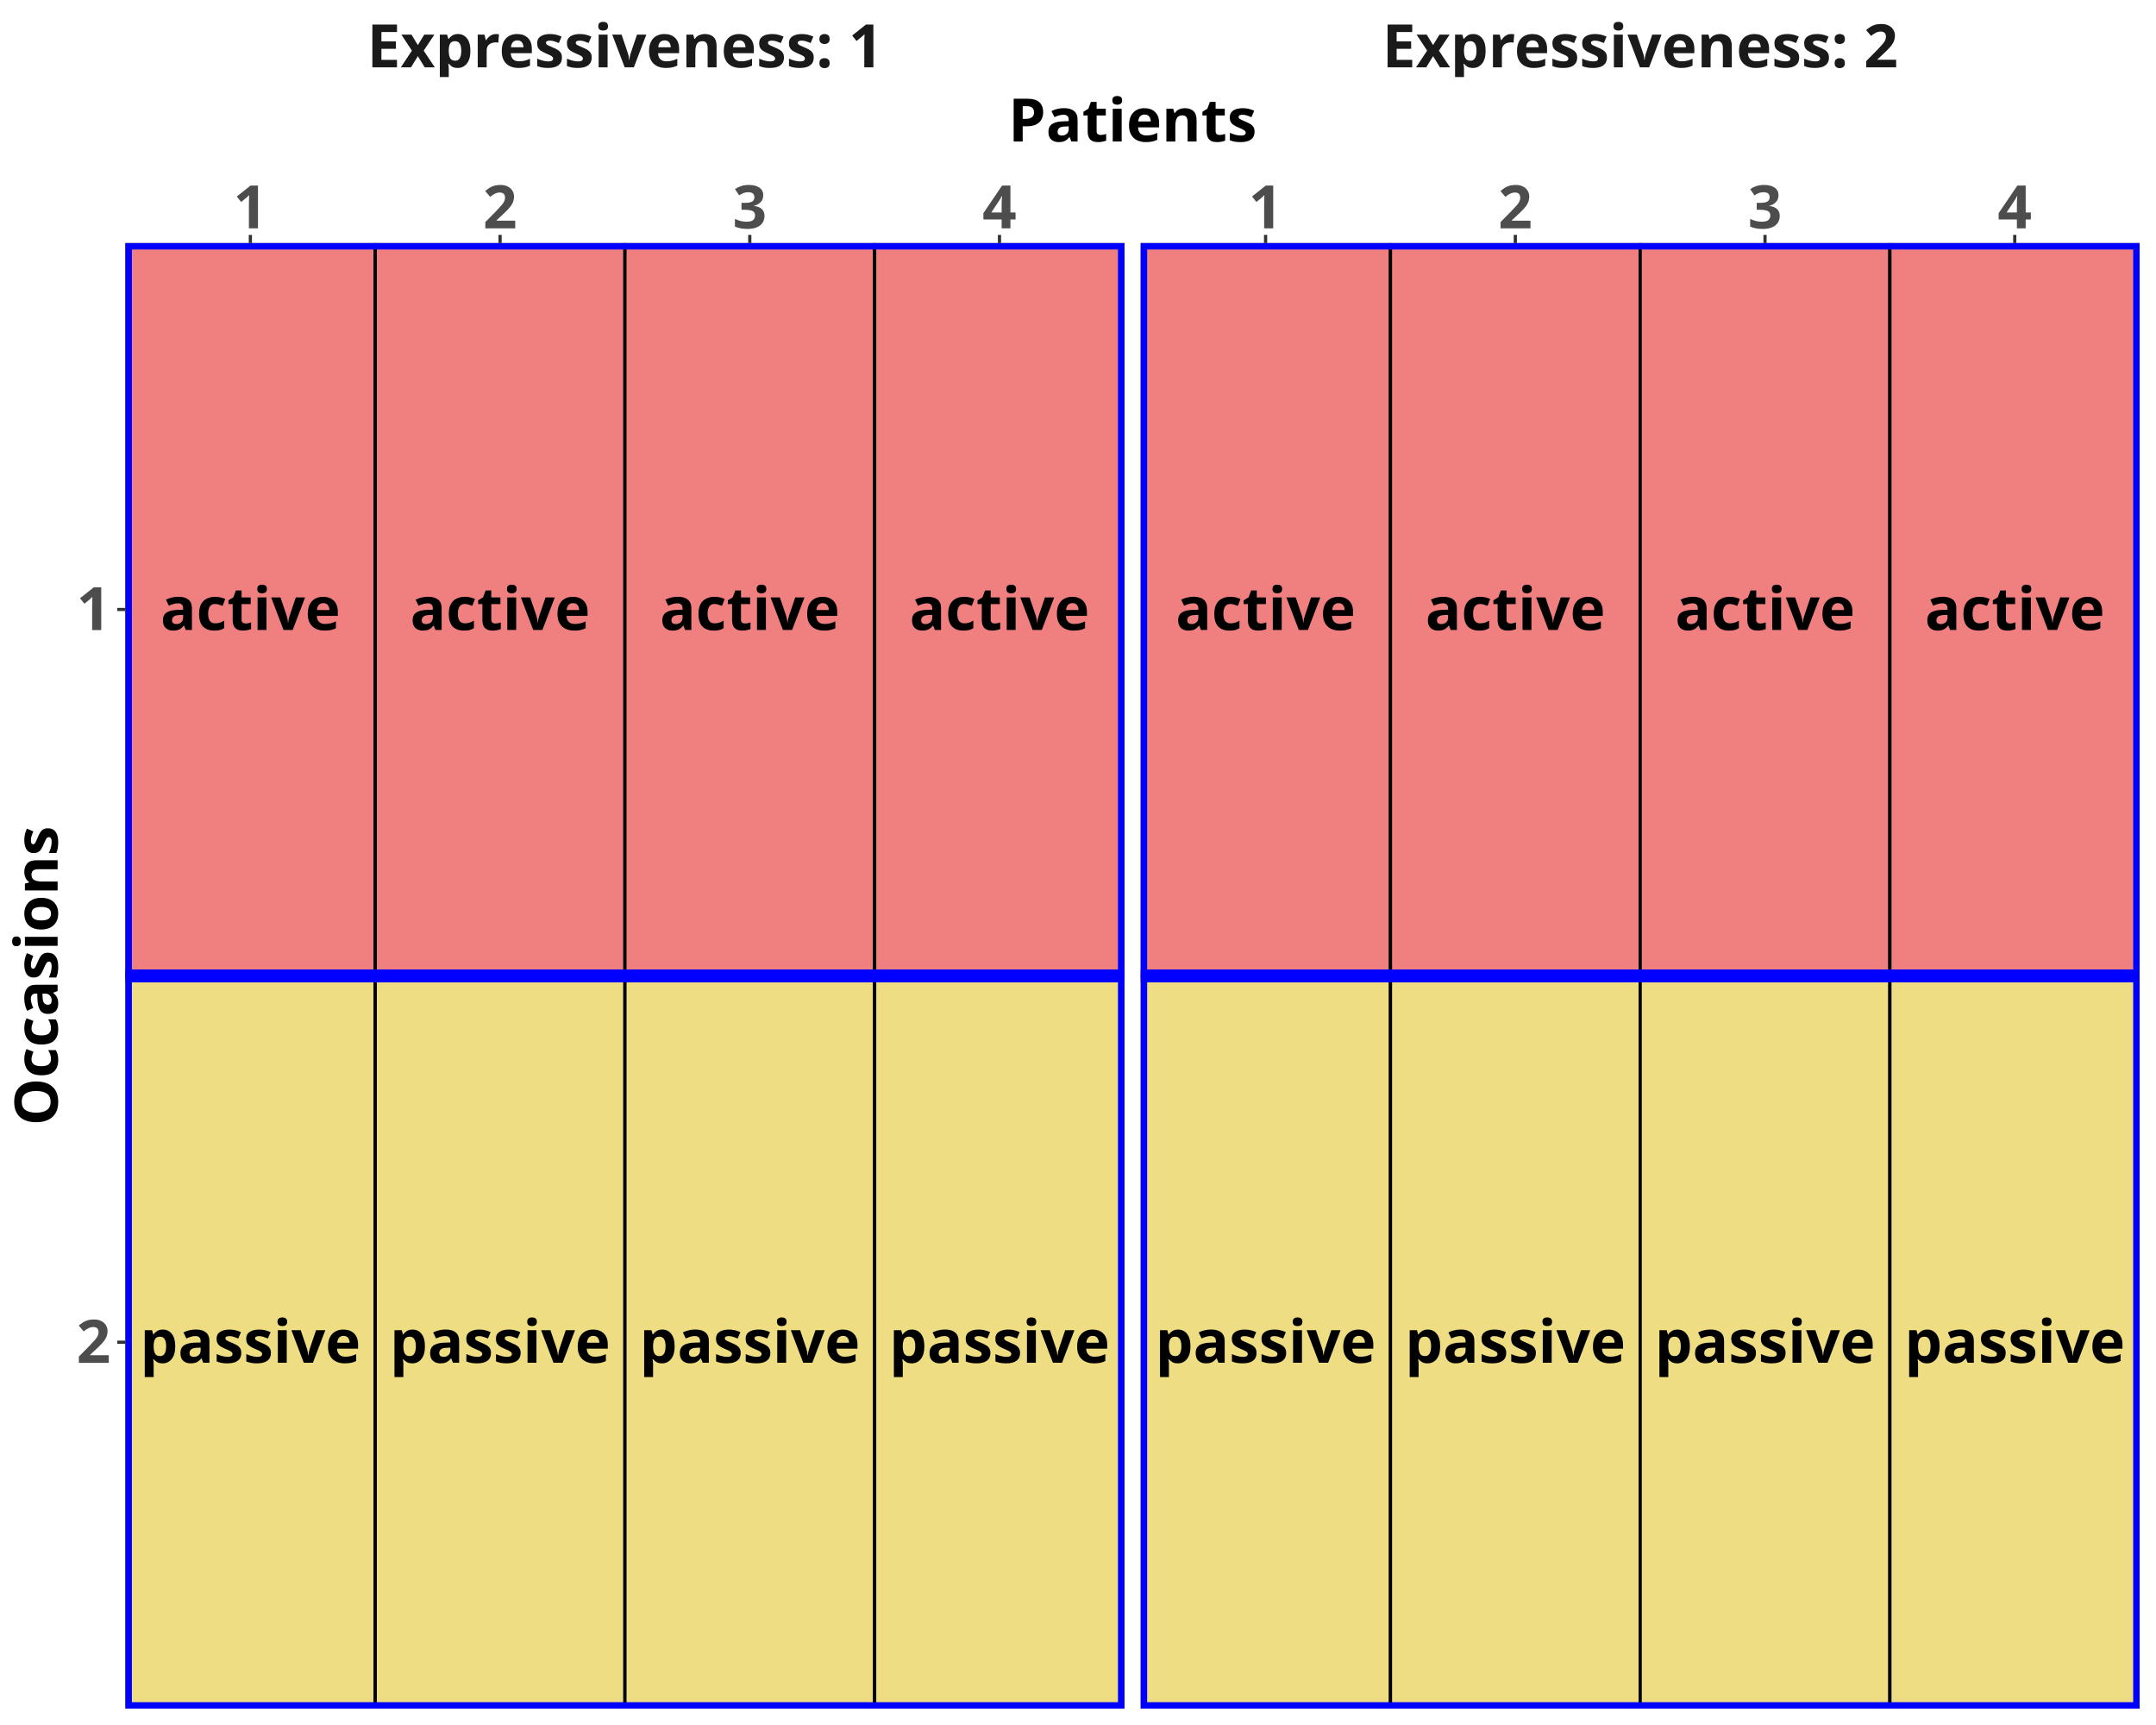
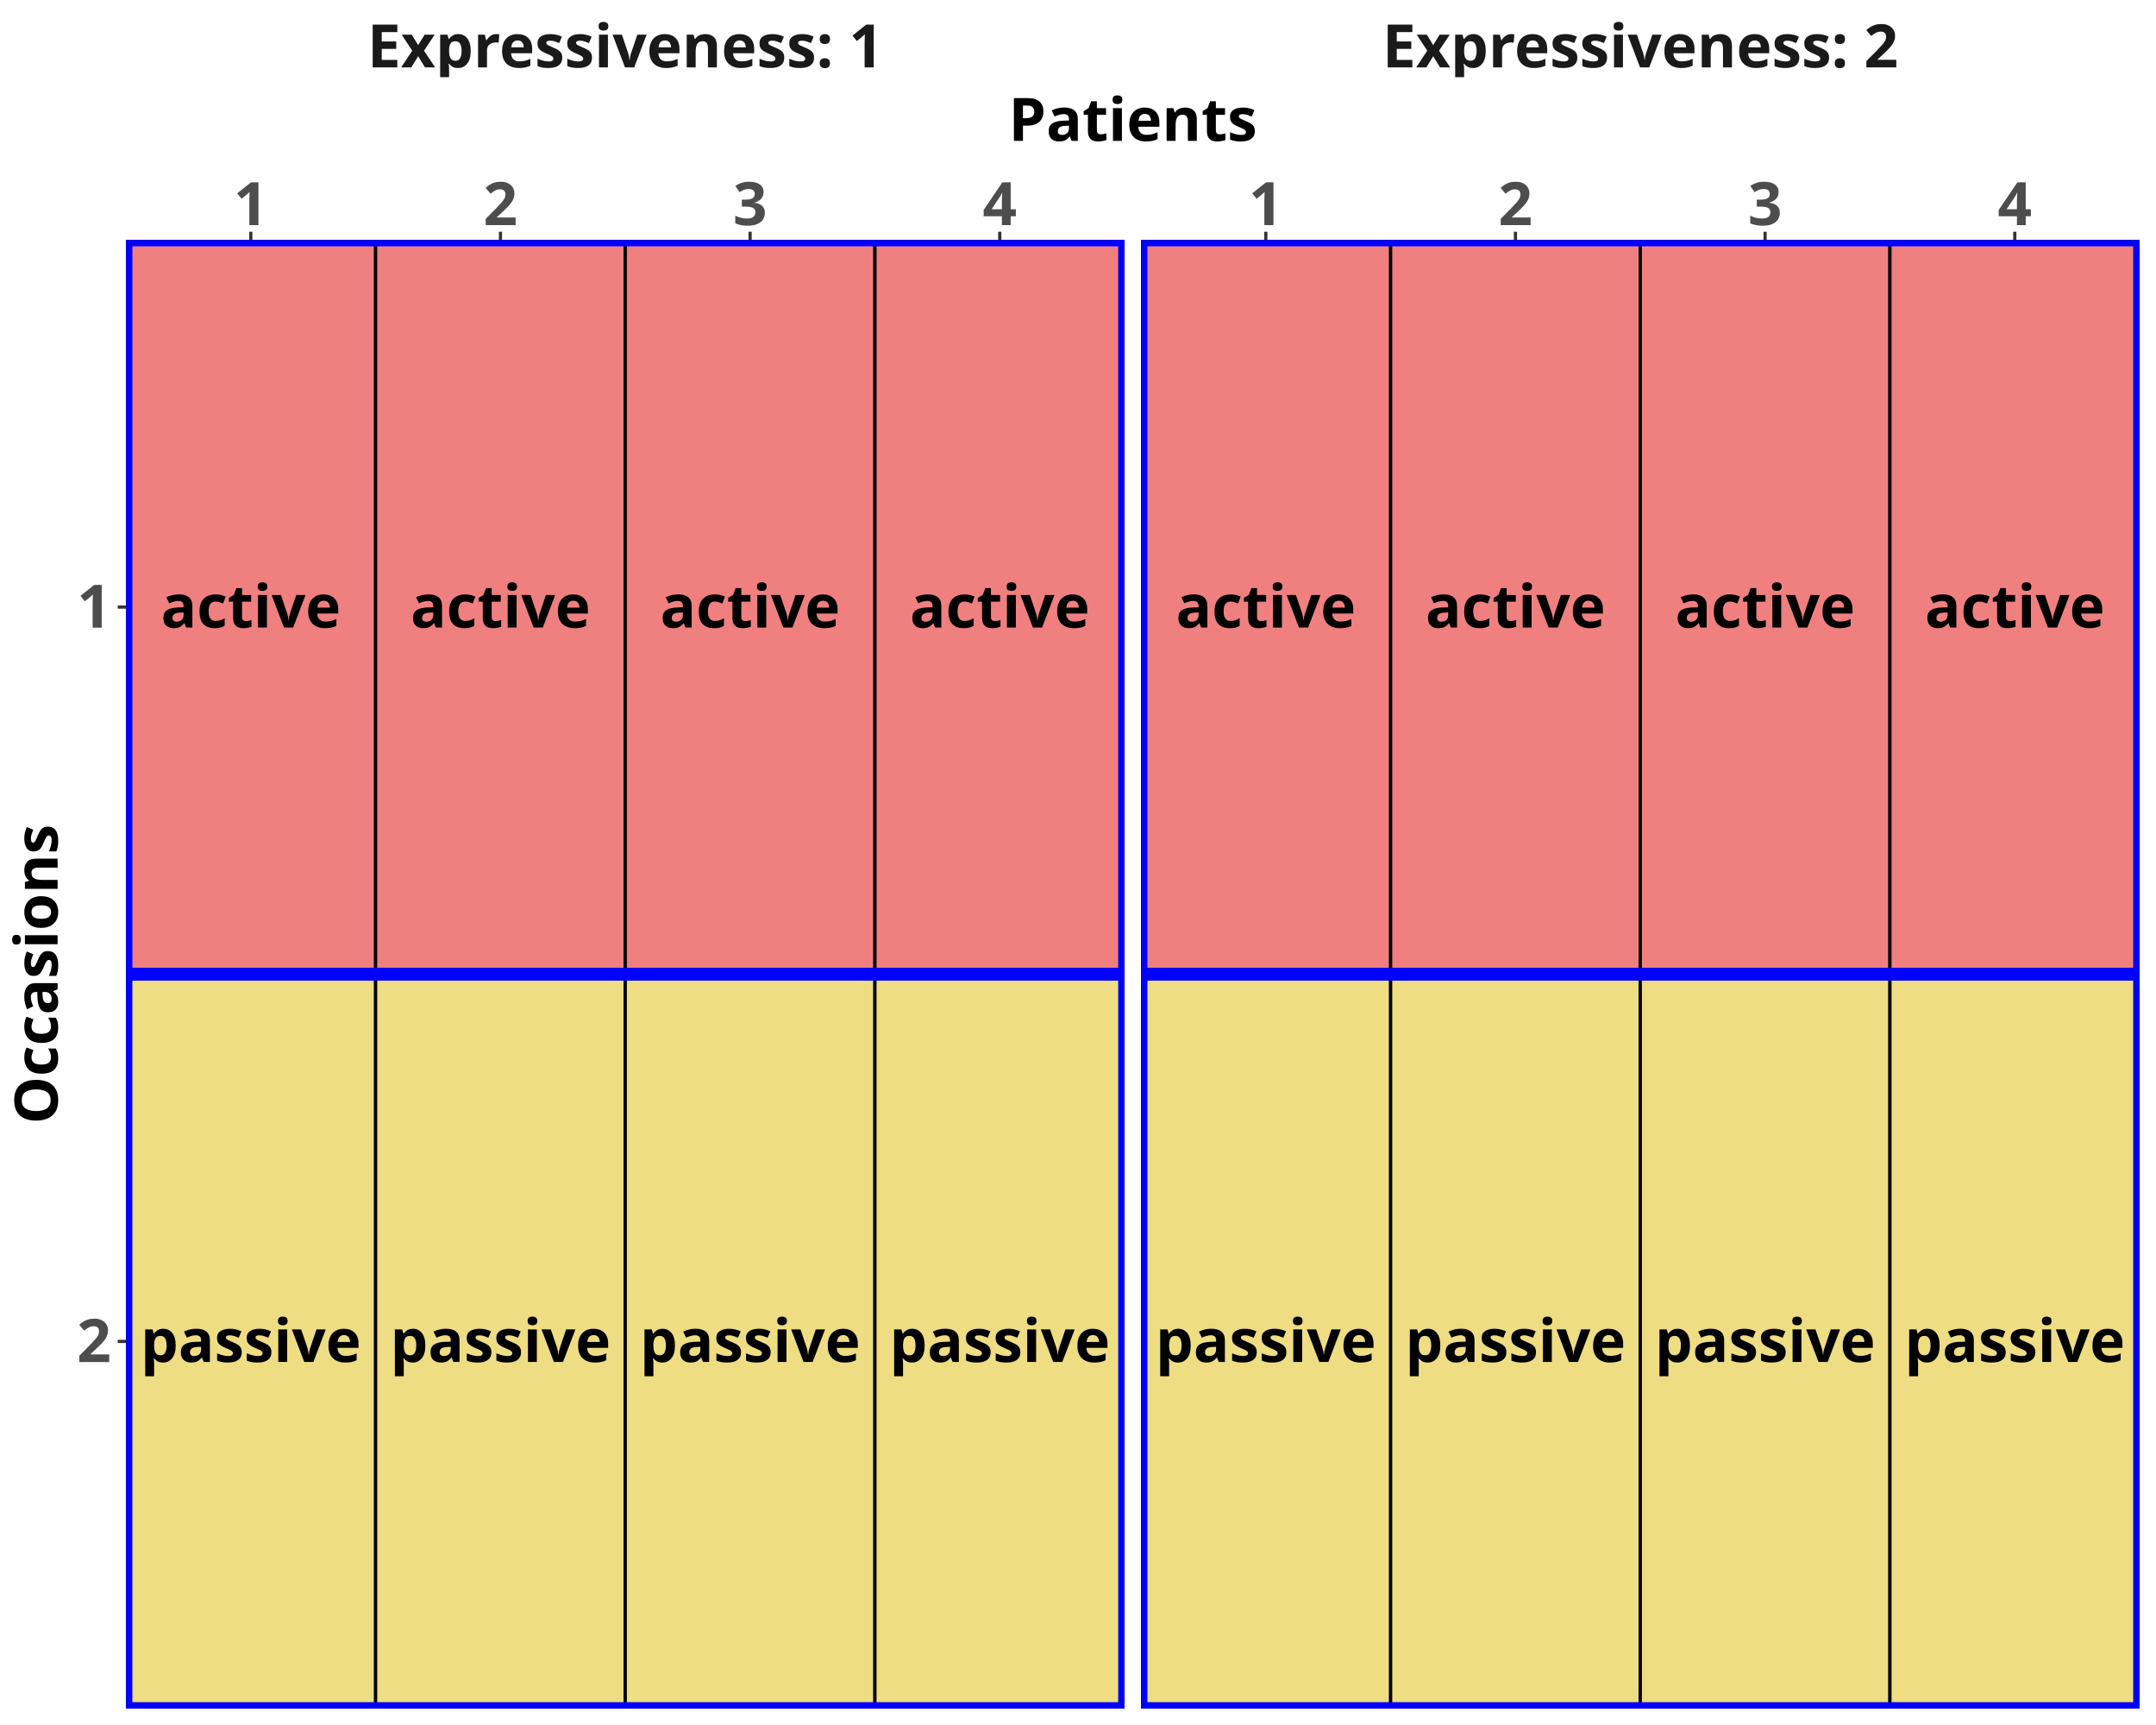
<svg xmlns="http://www.w3.org/2000/svg" class="svglite" data-engine-version="2.0" width="720.00pt" height="576.00pt" viewBox="0 0 720.00 576.00">
  <defs>
    <style type="text/css">
    .svglite line, .svglite polyline, .svglite polygon, .svglite path, .svglite rect, .svglite circle {
      fill: none;
      stroke: #000000;
      stroke-linecap: round;
      stroke-linejoin: round;
      stroke-miterlimit: 10.00;
    }
  </style>
  </defs>
  <rect width="100%" height="100%" style="stroke: none; fill: #FFFFFF;" />
  <defs>
    <clipPath id="cpMC4wMHw3MjAuMDB8MC4wMHw1NzYuMDA=">
      <rect x="0.00" y="0.00" width="720.00" height="576.00" />
    </clipPath>
  </defs>
  <g clip-path="url(#cpMC4wMHw3MjAuMDB8MC4wMHw1NzYuMDA=)">
    <rect x="0.00" y="0.00" width="720.00" height="576.00" style="stroke-width: 1.07; stroke: #FFFFFF; fill: #FFFFFF;" />
  </g>
  <defs>
-     <clipPath id="cpNDEuOTF8Mzc1LjQ4fDgxLjE3fDU3MC41Mg==">
-       <rect x="41.91" y="81.17" width="333.56" height="489.35" />
+     <clipPath id="cpNDIuMDd8Mzc1LjU2fDgwLjExfDU3MC41Mg==">
+       <rect x="42.07" y="80.11" width="333.48" height="490.41" />
    </clipPath>
  </defs>
-   <g clip-path="url(#cpNDEuOTF8Mzc1LjQ4fDgxLjE3fDU3MC41Mg==)">
-     <polyline points="41.91,448.18 375.48,448.18 " style="stroke-width: 1.07; stroke: #FFFFFF; stroke-linecap: butt;" />
-     <polyline points="41.91,203.51 375.48,203.51 " style="stroke-width: 1.07; stroke: #FFFFFF; stroke-linecap: butt;" />
-     <polyline points="83.61,570.52 83.61,81.17 " style="stroke-width: 1.07; stroke: #FFFFFF; stroke-linecap: butt;" />
-     <polyline points="167.00,570.52 167.00,81.17 " style="stroke-width: 1.07; stroke: #FFFFFF; stroke-linecap: butt;" />
-     <polyline points="250.39,570.52 250.39,81.17 " style="stroke-width: 1.07; stroke: #FFFFFF; stroke-linecap: butt;" />
-     <polyline points="333.78,570.52 333.78,81.17 " style="stroke-width: 1.07; stroke: #FFFFFF; stroke-linecap: butt;" />
-     <rect x="41.91" y="81.17" width="83.39" height="244.67" style="stroke-width: 1.07; stroke-linecap: butt; stroke-linejoin: miter; fill: #F08080;" />
-     <rect x="41.91" y="325.85" width="83.39" height="244.67" style="stroke-width: 1.07; stroke-linecap: butt; stroke-linejoin: miter; fill: #EEDD82;" />
-     <rect x="125.31" y="81.17" width="83.39" height="244.67" style="stroke-width: 1.07; stroke-linecap: butt; stroke-linejoin: miter; fill: #F08080;" />
-     <rect x="125.31" y="325.85" width="83.39" height="244.67" style="stroke-width: 1.07; stroke-linecap: butt; stroke-linejoin: miter; fill: #EEDD82;" />
-     <rect x="208.70" y="81.17" width="83.39" height="244.67" style="stroke-width: 1.07; stroke-linecap: butt; stroke-linejoin: miter; fill: #F08080;" />
-     <rect x="208.70" y="325.85" width="83.39" height="244.67" style="stroke-width: 1.07; stroke-linecap: butt; stroke-linejoin: miter; fill: #EEDD82;" />
-     <rect x="292.09" y="81.17" width="83.39" height="244.67" style="stroke-width: 1.07; stroke-linecap: butt; stroke-linejoin: miter; fill: #F08080;" />
-     <rect x="292.09" y="325.85" width="83.39" height="244.67" style="stroke-width: 1.07; stroke-linecap: butt; stroke-linejoin: miter; fill: #EEDD82;" />
-     <text x="83.61" y="210.36" text-anchor="middle" style="font-size: 19.92px; font-weight: bold; font-family: sans;" textLength="52.04px" lengthAdjust="spacingAndGlyphs">active</text>
-     <text x="83.61" y="455.04" text-anchor="middle" style="font-size: 19.92px; font-weight: bold; font-family: sans;" textLength="67.55px" lengthAdjust="spacingAndGlyphs">passive</text>
-     <text x="167.00" y="210.36" text-anchor="middle" style="font-size: 19.92px; font-weight: bold; font-family: sans;" textLength="52.04px" lengthAdjust="spacingAndGlyphs">active</text>
-     <text x="167.00" y="455.04" text-anchor="middle" style="font-size: 19.92px; font-weight: bold; font-family: sans;" textLength="67.55px" lengthAdjust="spacingAndGlyphs">passive</text>
-     <text x="250.39" y="210.36" text-anchor="middle" style="font-size: 19.92px; font-weight: bold; font-family: sans;" textLength="52.04px" lengthAdjust="spacingAndGlyphs">active</text>
-     <text x="250.39" y="455.04" text-anchor="middle" style="font-size: 19.92px; font-weight: bold; font-family: sans;" textLength="67.55px" lengthAdjust="spacingAndGlyphs">passive</text>
-     <text x="333.78" y="210.36" text-anchor="middle" style="font-size: 19.92px; font-weight: bold; font-family: sans;" textLength="52.04px" lengthAdjust="spacingAndGlyphs">active</text>
-     <text x="333.78" y="455.04" text-anchor="middle" style="font-size: 19.92px; font-weight: bold; font-family: sans;" textLength="67.55px" lengthAdjust="spacingAndGlyphs">passive</text>
-     <polyline points="41.91,325.85 41.91,570.52 375.48,570.52 375.48,325.85 41.91,325.85 " style="stroke-width: 4.27; stroke: #0000FF; stroke-linecap: butt;" />
-     <polyline points="41.91,81.17 41.91,325.85 375.48,325.85 375.48,81.17 41.91,81.17 " style="stroke-width: 4.27; stroke: #0000FF; stroke-linecap: butt;" />
+   <g clip-path="url(#cpNDIuMDd8Mzc1LjU2fDgwLjExfDU3MC41Mg==)">
+     <polyline points="42.07,447.92 375.56,447.92 " style="stroke-width: 1.07; stroke: #FFFFFF; stroke-linecap: butt;" />
+     <polyline points="42.07,202.71 375.56,202.71 " style="stroke-width: 1.07; stroke: #FFFFFF; stroke-linecap: butt;" />
+     <polyline points="83.76,570.52 83.76,80.11 " style="stroke-width: 1.07; stroke: #FFFFFF; stroke-linecap: butt;" />
+     <polyline points="167.13,570.52 167.13,80.11 " style="stroke-width: 1.07; stroke: #FFFFFF; stroke-linecap: butt;" />
+     <polyline points="250.50,570.52 250.50,80.11 " style="stroke-width: 1.07; stroke: #FFFFFF; stroke-linecap: butt;" />
+     <polyline points="333.87,570.52 333.87,80.11 " style="stroke-width: 1.07; stroke: #FFFFFF; stroke-linecap: butt;" />
+     <rect x="42.07" y="80.11" width="83.37" height="245.21" style="stroke-width: 1.07; stroke-linecap: butt; stroke-linejoin: miter; fill: #F08080;" />
+     <rect x="42.07" y="325.31" width="83.37" height="245.21" style="stroke-width: 1.07; stroke-linecap: butt; stroke-linejoin: miter; fill: #EEDD82;" />
+     <rect x="125.44" y="80.11" width="83.37" height="245.21" style="stroke-width: 1.07; stroke-linecap: butt; stroke-linejoin: miter; fill: #F08080;" />
+     <rect x="125.44" y="325.31" width="83.37" height="245.21" style="stroke-width: 1.07; stroke-linecap: butt; stroke-linejoin: miter; fill: #EEDD82;" />
+     <rect x="208.81" y="80.11" width="83.37" height="245.21" style="stroke-width: 1.07; stroke-linecap: butt; stroke-linejoin: miter; fill: #F08080;" />
+     <rect x="208.81" y="325.31" width="83.37" height="245.21" style="stroke-width: 1.07; stroke-linecap: butt; stroke-linejoin: miter; fill: #EEDD82;" />
+     <rect x="292.19" y="80.11" width="83.37" height="245.21" style="stroke-width: 1.07; stroke-linecap: butt; stroke-linejoin: miter; fill: #F08080;" />
+     <rect x="292.19" y="325.31" width="83.37" height="245.21" style="stroke-width: 1.07; stroke-linecap: butt; stroke-linejoin: miter; fill: #EEDD82;" />
+     <text x="83.76" y="209.56" text-anchor="middle" style="font-size: 19.92px; font-weight: bold; font-family: sans;" textLength="52.04px" lengthAdjust="spacingAndGlyphs">active</text>
+     <text x="83.76" y="454.77" text-anchor="middle" style="font-size: 19.92px; font-weight: bold; font-family: sans;" textLength="67.55px" lengthAdjust="spacingAndGlyphs">passive</text>
+     <text x="167.13" y="209.56" text-anchor="middle" style="font-size: 19.92px; font-weight: bold; font-family: sans;" textLength="52.04px" lengthAdjust="spacingAndGlyphs">active</text>
+     <text x="167.13" y="454.77" text-anchor="middle" style="font-size: 19.92px; font-weight: bold; font-family: sans;" textLength="67.55px" lengthAdjust="spacingAndGlyphs">passive</text>
+     <text x="250.50" y="209.56" text-anchor="middle" style="font-size: 19.92px; font-weight: bold; font-family: sans;" textLength="52.04px" lengthAdjust="spacingAndGlyphs">active</text>
+     <text x="250.50" y="454.77" text-anchor="middle" style="font-size: 19.92px; font-weight: bold; font-family: sans;" textLength="67.55px" lengthAdjust="spacingAndGlyphs">passive</text>
+     <text x="333.87" y="209.56" text-anchor="middle" style="font-size: 19.92px; font-weight: bold; font-family: sans;" textLength="52.04px" lengthAdjust="spacingAndGlyphs">active</text>
+     <text x="333.87" y="454.77" text-anchor="middle" style="font-size: 19.92px; font-weight: bold; font-family: sans;" textLength="67.55px" lengthAdjust="spacingAndGlyphs">passive</text>
+     <polyline points="42.07,325.31 42.07,570.52 375.56,570.52 375.56,325.31 42.07,325.31 " style="stroke-width: 4.27; stroke: #0000FF; stroke-linecap: butt;" />
+     <polyline points="42.07,80.11 42.07,325.31 375.56,325.31 375.56,80.11 42.07,80.11 " style="stroke-width: 4.27; stroke: #0000FF; stroke-linecap: butt;" />
  </g>
  <g clip-path="url(#cpMC4wMHw3MjAuMDB8MC4wMHw1NzYuMDA=)">
</g>
  <defs>
-     <clipPath id="cpMzgwLjk2fDcxNC41Mnw4MS4xN3w1NzAuNTI=">
-       <rect x="380.96" y="81.17" width="333.56" height="489.35" />
+     <clipPath id="cpMzgxLjA0fDcxNC41Mnw4MC4xMXw1NzAuNTI=">
+       <rect x="381.04" y="80.11" width="333.48" height="490.41" />
    </clipPath>
  </defs>
-   <g clip-path="url(#cpMzgwLjk2fDcxNC41Mnw4MS4xN3w1NzAuNTI=)">
-     <polyline points="380.96,448.18 714.52,448.18 " style="stroke-width: 1.07; stroke: #FFFFFF; stroke-linecap: butt;" />
-     <polyline points="380.96,203.51 714.52,203.51 " style="stroke-width: 1.07; stroke: #FFFFFF; stroke-linecap: butt;" />
-     <polyline points="422.65,570.52 422.65,81.17 " style="stroke-width: 1.07; stroke: #FFFFFF; stroke-linecap: butt;" />
-     <polyline points="506.04,570.52 506.04,81.17 " style="stroke-width: 1.07; stroke: #FFFFFF; stroke-linecap: butt;" />
-     <polyline points="589.43,570.52 589.43,81.17 " style="stroke-width: 1.07; stroke: #FFFFFF; stroke-linecap: butt;" />
-     <polyline points="672.83,570.52 672.83,81.17 " style="stroke-width: 1.07; stroke: #FFFFFF; stroke-linecap: butt;" />
-     <rect x="380.96" y="81.17" width="83.39" height="244.67" style="stroke-width: 1.07; stroke-linecap: butt; stroke-linejoin: miter; fill: #F08080;" />
-     <rect x="380.96" y="325.85" width="83.39" height="244.67" style="stroke-width: 1.07; stroke-linecap: butt; stroke-linejoin: miter; fill: #EEDD82;" />
-     <rect x="464.35" y="81.17" width="83.39" height="244.67" style="stroke-width: 1.07; stroke-linecap: butt; stroke-linejoin: miter; fill: #F08080;" />
-     <rect x="464.35" y="325.85" width="83.39" height="244.67" style="stroke-width: 1.07; stroke-linecap: butt; stroke-linejoin: miter; fill: #EEDD82;" />
-     <rect x="547.74" y="81.17" width="83.39" height="244.67" style="stroke-width: 1.07; stroke-linecap: butt; stroke-linejoin: miter; fill: #F08080;" />
-     <rect x="547.74" y="325.85" width="83.39" height="244.67" style="stroke-width: 1.07; stroke-linecap: butt; stroke-linejoin: miter; fill: #EEDD82;" />
-     <rect x="631.13" y="81.17" width="83.39" height="244.67" style="stroke-width: 1.07; stroke-linecap: butt; stroke-linejoin: miter; fill: #F08080;" />
-     <rect x="631.13" y="325.85" width="83.39" height="244.67" style="stroke-width: 1.07; stroke-linecap: butt; stroke-linejoin: miter; fill: #EEDD82;" />
-     <text x="422.65" y="210.36" text-anchor="middle" style="font-size: 19.92px; font-weight: bold; font-family: sans;" textLength="52.04px" lengthAdjust="spacingAndGlyphs">active</text>
-     <text x="422.65" y="455.04" text-anchor="middle" style="font-size: 19.92px; font-weight: bold; font-family: sans;" textLength="67.55px" lengthAdjust="spacingAndGlyphs">passive</text>
-     <text x="506.04" y="210.36" text-anchor="middle" style="font-size: 19.92px; font-weight: bold; font-family: sans;" textLength="52.04px" lengthAdjust="spacingAndGlyphs">active</text>
-     <text x="506.04" y="455.04" text-anchor="middle" style="font-size: 19.92px; font-weight: bold; font-family: sans;" textLength="67.55px" lengthAdjust="spacingAndGlyphs">passive</text>
-     <text x="589.43" y="210.36" text-anchor="middle" style="font-size: 19.92px; font-weight: bold; font-family: sans;" textLength="52.04px" lengthAdjust="spacingAndGlyphs">active</text>
-     <text x="589.43" y="455.04" text-anchor="middle" style="font-size: 19.92px; font-weight: bold; font-family: sans;" textLength="67.55px" lengthAdjust="spacingAndGlyphs">passive</text>
-     <text x="672.83" y="210.36" text-anchor="middle" style="font-size: 19.92px; font-weight: bold; font-family: sans;" textLength="52.04px" lengthAdjust="spacingAndGlyphs">active</text>
-     <text x="672.83" y="455.04" text-anchor="middle" style="font-size: 19.92px; font-weight: bold; font-family: sans;" textLength="67.55px" lengthAdjust="spacingAndGlyphs">passive</text>
-     <polyline points="380.96,325.85 380.96,570.52 714.52,570.52 714.52,325.85 380.96,325.85 " style="stroke-width: 4.27; stroke: #0000FF; stroke-linecap: butt;" />
-     <polyline points="380.96,81.17 380.96,325.85 714.52,325.85 714.52,81.17 380.96,81.17 " style="stroke-width: 4.27; stroke: #0000FF; stroke-linecap: butt;" />
+   <g clip-path="url(#cpMzgxLjA0fDcxNC41Mnw4MC4xMXw1NzAuNTI=)">
+     <polyline points="381.04,447.92 714.52,447.92 " style="stroke-width: 1.07; stroke: #FFFFFF; stroke-linecap: butt;" />
+     <polyline points="381.04,202.71 714.52,202.71 " style="stroke-width: 1.07; stroke: #FFFFFF; stroke-linecap: butt;" />
+     <polyline points="422.72,570.52 422.72,80.11 " style="stroke-width: 1.07; stroke: #FFFFFF; stroke-linecap: butt;" />
+     <polyline points="506.09,570.52 506.09,80.11 " style="stroke-width: 1.07; stroke: #FFFFFF; stroke-linecap: butt;" />
+     <polyline points="589.46,570.52 589.46,80.11 " style="stroke-width: 1.07; stroke: #FFFFFF; stroke-linecap: butt;" />
+     <polyline points="672.84,570.52 672.84,80.11 " style="stroke-width: 1.07; stroke: #FFFFFF; stroke-linecap: butt;" />
+     <rect x="381.04" y="80.11" width="83.37" height="245.21" style="stroke-width: 1.07; stroke-linecap: butt; stroke-linejoin: miter; fill: #F08080;" />
+     <rect x="381.04" y="325.31" width="83.37" height="245.21" style="stroke-width: 1.07; stroke-linecap: butt; stroke-linejoin: miter; fill: #EEDD82;" />
+     <rect x="464.41" y="80.11" width="83.37" height="245.21" style="stroke-width: 1.07; stroke-linecap: butt; stroke-linejoin: miter; fill: #F08080;" />
+     <rect x="464.41" y="325.31" width="83.37" height="245.21" style="stroke-width: 1.07; stroke-linecap: butt; stroke-linejoin: miter; fill: #EEDD82;" />
+     <rect x="547.78" y="80.11" width="83.37" height="245.21" style="stroke-width: 1.07; stroke-linecap: butt; stroke-linejoin: miter; fill: #F08080;" />
+     <rect x="547.78" y="325.31" width="83.37" height="245.21" style="stroke-width: 1.07; stroke-linecap: butt; stroke-linejoin: miter; fill: #EEDD82;" />
+     <rect x="631.15" y="80.11" width="83.37" height="245.21" style="stroke-width: 1.07; stroke-linecap: butt; stroke-linejoin: miter; fill: #F08080;" />
+     <rect x="631.15" y="325.31" width="83.37" height="245.21" style="stroke-width: 1.07; stroke-linecap: butt; stroke-linejoin: miter; fill: #EEDD82;" />
+     <text x="422.72" y="209.56" text-anchor="middle" style="font-size: 19.92px; font-weight: bold; font-family: sans;" textLength="52.04px" lengthAdjust="spacingAndGlyphs">active</text>
+     <text x="422.72" y="454.77" text-anchor="middle" style="font-size: 19.92px; font-weight: bold; font-family: sans;" textLength="67.55px" lengthAdjust="spacingAndGlyphs">passive</text>
+     <text x="506.09" y="209.56" text-anchor="middle" style="font-size: 19.92px; font-weight: bold; font-family: sans;" textLength="52.04px" lengthAdjust="spacingAndGlyphs">active</text>
+     <text x="506.09" y="454.77" text-anchor="middle" style="font-size: 19.92px; font-weight: bold; font-family: sans;" textLength="67.55px" lengthAdjust="spacingAndGlyphs">passive</text>
+     <text x="589.46" y="209.56" text-anchor="middle" style="font-size: 19.92px; font-weight: bold; font-family: sans;" textLength="52.04px" lengthAdjust="spacingAndGlyphs">active</text>
+     <text x="589.46" y="454.77" text-anchor="middle" style="font-size: 19.92px; font-weight: bold; font-family: sans;" textLength="67.55px" lengthAdjust="spacingAndGlyphs">passive</text>
+     <text x="672.84" y="209.56" text-anchor="middle" style="font-size: 19.92px; font-weight: bold; font-family: sans;" textLength="52.04px" lengthAdjust="spacingAndGlyphs">active</text>
+     <text x="672.84" y="454.77" text-anchor="middle" style="font-size: 19.92px; font-weight: bold; font-family: sans;" textLength="67.55px" lengthAdjust="spacingAndGlyphs">passive</text>
+     <polyline points="381.04,325.31 381.04,570.52 714.52,570.52 714.52,325.31 381.04,325.31 " style="stroke-width: 4.27; stroke: #0000FF; stroke-linecap: butt;" />
+     <polyline points="381.04,80.11 381.04,325.31 714.52,325.31 714.52,80.11 381.04,80.11 " style="stroke-width: 4.27; stroke: #0000FF; stroke-linecap: butt;" />
  </g>
  <g clip-path="url(#cpMC4wMHw3MjAuMDB8MC4wMHw1NzYuMDA=)">
</g>
  <defs>
-     <clipPath id="cpNDEuOTF8Mzc1LjQ4fDUuNDh8MjUuNzM=">
-       <rect x="41.91" y="5.48" width="333.56" height="20.25" />
+     <clipPath id="cpNDIuMDd8Mzc1LjU2fDUuNDh8MjUuNzc=">
+       <rect x="42.07" y="5.48" width="333.48" height="20.29" />
    </clipPath>
  </defs>
-   <g clip-path="url(#cpNDEuOTF8Mzc1LjQ4fDUuNDh8MjUuNzM=)">
-     <text x="208.70" y="22.49" text-anchor="middle" style="font-size: 20.00px; font-weight: bold; fill: #1A1A1A; font-family: sans;" textLength="162.35px" lengthAdjust="spacingAndGlyphs">Expressiveness: 1</text>
+   <g clip-path="url(#cpNDIuMDd8Mzc1LjU2fDUuNDh8MjUuNzc=)">
+     <text x="208.81" y="22.51" text-anchor="middle" style="font-size: 20.00px; font-weight: bold; fill: #1A1A1A; font-family: sans;" textLength="162.35px" lengthAdjust="spacingAndGlyphs">Expressiveness: 1</text>
  </g>
  <g clip-path="url(#cpMC4wMHw3MjAuMDB8MC4wMHw1NzYuMDA=)">
</g>
  <defs>
-     <clipPath id="cpMzgwLjk2fDcxNC41Mnw1LjQ4fDI1Ljcz">
-       <rect x="380.96" y="5.48" width="333.56" height="20.25" />
+     <clipPath id="cpMzgxLjA0fDcxNC41Mnw1LjQ4fDI1Ljc3">
+       <rect x="381.04" y="5.48" width="333.48" height="20.29" />
    </clipPath>
  </defs>
-   <g clip-path="url(#cpMzgwLjk2fDcxNC41Mnw1LjQ4fDI1Ljcz)">
-     <text x="547.74" y="22.49" text-anchor="middle" style="font-size: 20.00px; font-weight: bold; fill: #1A1A1A; font-family: sans;" textLength="162.35px" lengthAdjust="spacingAndGlyphs">Expressiveness: 2</text>
+   <g clip-path="url(#cpMzgxLjA0fDcxNC41Mnw1LjQ4fDI1Ljc3)">
+     <text x="547.78" y="22.51" text-anchor="middle" style="font-size: 20.00px; font-weight: bold; fill: #1A1A1A; font-family: sans;" textLength="162.35px" lengthAdjust="spacingAndGlyphs">Expressiveness: 2</text>
  </g>
  <g clip-path="url(#cpMC4wMHw3MjAuMDB8MC4wMHw1NzYuMDA=)">
-     <text x="83.61" y="76.24" text-anchor="middle" style="font-size: 20.00px; font-weight: bold; fill: #4D4D4D; font-family: sans;" textLength="11.12px" lengthAdjust="spacingAndGlyphs">1</text>
-     <text x="167.00" y="76.24" text-anchor="middle" style="font-size: 20.00px; font-weight: bold; fill: #4D4D4D; font-family: sans;" textLength="11.12px" lengthAdjust="spacingAndGlyphs">2</text>
-     <text x="250.39" y="76.24" text-anchor="middle" style="font-size: 20.00px; font-weight: bold; fill: #4D4D4D; font-family: sans;" textLength="11.12px" lengthAdjust="spacingAndGlyphs">3</text>
-     <text x="333.78" y="76.24" text-anchor="middle" style="font-size: 20.00px; font-weight: bold; fill: #4D4D4D; font-family: sans;" textLength="11.12px" lengthAdjust="spacingAndGlyphs">4</text>
-     <polyline points="83.61,81.17 83.61,78.43 " style="stroke-width: 1.07; stroke: #333333; stroke-linecap: butt;" />
-     <polyline points="167.00,81.17 167.00,78.43 " style="stroke-width: 1.07; stroke: #333333; stroke-linecap: butt;" />
-     <polyline points="250.39,81.17 250.39,78.43 " style="stroke-width: 1.07; stroke: #333333; stroke-linecap: butt;" />
-     <polyline points="333.78,81.17 333.78,78.43 " style="stroke-width: 1.07; stroke: #333333; stroke-linecap: butt;" />
-     <text x="422.65" y="76.24" text-anchor="middle" style="font-size: 20.00px; font-weight: bold; fill: #4D4D4D; font-family: sans;" textLength="11.12px" lengthAdjust="spacingAndGlyphs">1</text>
-     <text x="506.04" y="76.24" text-anchor="middle" style="font-size: 20.00px; font-weight: bold; fill: #4D4D4D; font-family: sans;" textLength="11.12px" lengthAdjust="spacingAndGlyphs">2</text>
-     <text x="589.43" y="76.24" text-anchor="middle" style="font-size: 20.00px; font-weight: bold; fill: #4D4D4D; font-family: sans;" textLength="11.12px" lengthAdjust="spacingAndGlyphs">3</text>
-     <text x="672.83" y="76.24" text-anchor="middle" style="font-size: 20.00px; font-weight: bold; fill: #4D4D4D; font-family: sans;" textLength="11.12px" lengthAdjust="spacingAndGlyphs">4</text>
-     <polyline points="422.65,81.17 422.65,78.43 " style="stroke-width: 1.07; stroke: #333333; stroke-linecap: butt;" />
-     <polyline points="506.04,81.17 506.04,78.43 " style="stroke-width: 1.07; stroke: #333333; stroke-linecap: butt;" />
-     <polyline points="589.43,81.17 589.43,78.43 " style="stroke-width: 1.07; stroke: #333333; stroke-linecap: butt;" />
-     <polyline points="672.83,81.17 672.83,78.43 " style="stroke-width: 1.07; stroke: #333333; stroke-linecap: butt;" />
-     <text x="36.98" y="455.07" text-anchor="end" style="font-size: 20.00px; font-weight: bold; fill: #4D4D4D; font-family: sans;" textLength="11.12px" lengthAdjust="spacingAndGlyphs">2</text>
-     <text x="36.98" y="210.39" text-anchor="end" style="font-size: 20.00px; font-weight: bold; fill: #4D4D4D; font-family: sans;" textLength="11.12px" lengthAdjust="spacingAndGlyphs">1</text>
-     <polyline points="39.17,448.18 41.91,448.18 " style="stroke-width: 1.07; stroke: #333333; stroke-linecap: butt;" />
-     <polyline points="39.17,203.51 41.91,203.51 " style="stroke-width: 1.07; stroke: #333333; stroke-linecap: butt;" />
-     <text x="378.22" y="47.25" text-anchor="middle" style="font-size: 20.00px; font-weight: bold; font-family: sans;" textLength="72.28px" lengthAdjust="spacingAndGlyphs">Patients</text>
-     <text transform="translate(19.24,325.85) rotate(-90)" text-anchor="middle" style="font-size: 20.00px; font-weight: bold; font-family: sans;" textLength="93.41px" lengthAdjust="spacingAndGlyphs">Occasions</text>
+     <text x="83.76" y="75.17" text-anchor="middle" style="font-size: 20.00px; font-weight: bold; fill: #4D4D4D; font-family: sans;" textLength="11.12px" lengthAdjust="spacingAndGlyphs">1</text>
+     <text x="167.13" y="75.17" text-anchor="middle" style="font-size: 20.00px; font-weight: bold; fill: #4D4D4D; font-family: sans;" textLength="11.12px" lengthAdjust="spacingAndGlyphs">2</text>
+     <text x="250.50" y="75.17" text-anchor="middle" style="font-size: 20.00px; font-weight: bold; fill: #4D4D4D; font-family: sans;" textLength="11.12px" lengthAdjust="spacingAndGlyphs">3</text>
+     <text x="333.87" y="75.17" text-anchor="middle" style="font-size: 20.00px; font-weight: bold; fill: #4D4D4D; font-family: sans;" textLength="11.12px" lengthAdjust="spacingAndGlyphs">4</text>
+     <polyline points="83.76,80.11 83.76,77.37 " style="stroke-width: 1.07; stroke: #333333; stroke-linecap: butt;" />
+     <polyline points="167.13,80.11 167.13,77.37 " style="stroke-width: 1.07; stroke: #333333; stroke-linecap: butt;" />
+     <polyline points="250.50,80.11 250.50,77.37 " style="stroke-width: 1.07; stroke: #333333; stroke-linecap: butt;" />
+     <polyline points="333.87,80.11 333.87,77.37 " style="stroke-width: 1.07; stroke: #333333; stroke-linecap: butt;" />
+     <text x="422.72" y="75.17" text-anchor="middle" style="font-size: 20.00px; font-weight: bold; fill: #4D4D4D; font-family: sans;" textLength="11.12px" lengthAdjust="spacingAndGlyphs">1</text>
+     <text x="506.09" y="75.17" text-anchor="middle" style="font-size: 20.00px; font-weight: bold; fill: #4D4D4D; font-family: sans;" textLength="11.12px" lengthAdjust="spacingAndGlyphs">2</text>
+     <text x="589.46" y="75.17" text-anchor="middle" style="font-size: 20.00px; font-weight: bold; fill: #4D4D4D; font-family: sans;" textLength="11.12px" lengthAdjust="spacingAndGlyphs">3</text>
+     <text x="672.84" y="75.17" text-anchor="middle" style="font-size: 20.00px; font-weight: bold; fill: #4D4D4D; font-family: sans;" textLength="11.12px" lengthAdjust="spacingAndGlyphs">4</text>
+     <polyline points="422.72,80.11 422.72,77.37 " style="stroke-width: 1.07; stroke: #333333; stroke-linecap: butt;" />
+     <polyline points="506.09,80.11 506.09,77.37 " style="stroke-width: 1.07; stroke: #333333; stroke-linecap: butt;" />
+     <polyline points="589.46,80.11 589.46,77.37 " style="stroke-width: 1.07; stroke: #333333; stroke-linecap: butt;" />
+     <polyline points="672.84,80.11 672.84,77.37 " style="stroke-width: 1.07; stroke: #333333; stroke-linecap: butt;" />
+     <text x="37.14" y="454.80" text-anchor="end" style="font-size: 20.00px; font-weight: bold; fill: #4D4D4D; font-family: sans;" textLength="11.12px" lengthAdjust="spacingAndGlyphs">2</text>
+     <text x="37.14" y="209.59" text-anchor="end" style="font-size: 20.00px; font-weight: bold; fill: #4D4D4D; font-family: sans;" textLength="11.12px" lengthAdjust="spacingAndGlyphs">1</text>
+     <polyline points="39.33,447.92 42.07,447.92 " style="stroke-width: 1.07; stroke: #333333; stroke-linecap: butt;" />
+     <polyline points="39.33,202.71 42.07,202.71 " style="stroke-width: 1.07; stroke: #333333; stroke-linecap: butt;" />
+     <text x="378.30" y="47.04" text-anchor="middle" style="font-size: 20.00px; font-weight: bold; font-family: sans;" textLength="72.28px" lengthAdjust="spacingAndGlyphs">Patients</text>
+     <text transform="translate(19.24,325.31) rotate(-90)" text-anchor="middle" style="font-size: 20.00px; font-weight: bold; font-family: sans;" textLength="93.41px" lengthAdjust="spacingAndGlyphs">Occasions</text>
  </g>
</svg>
